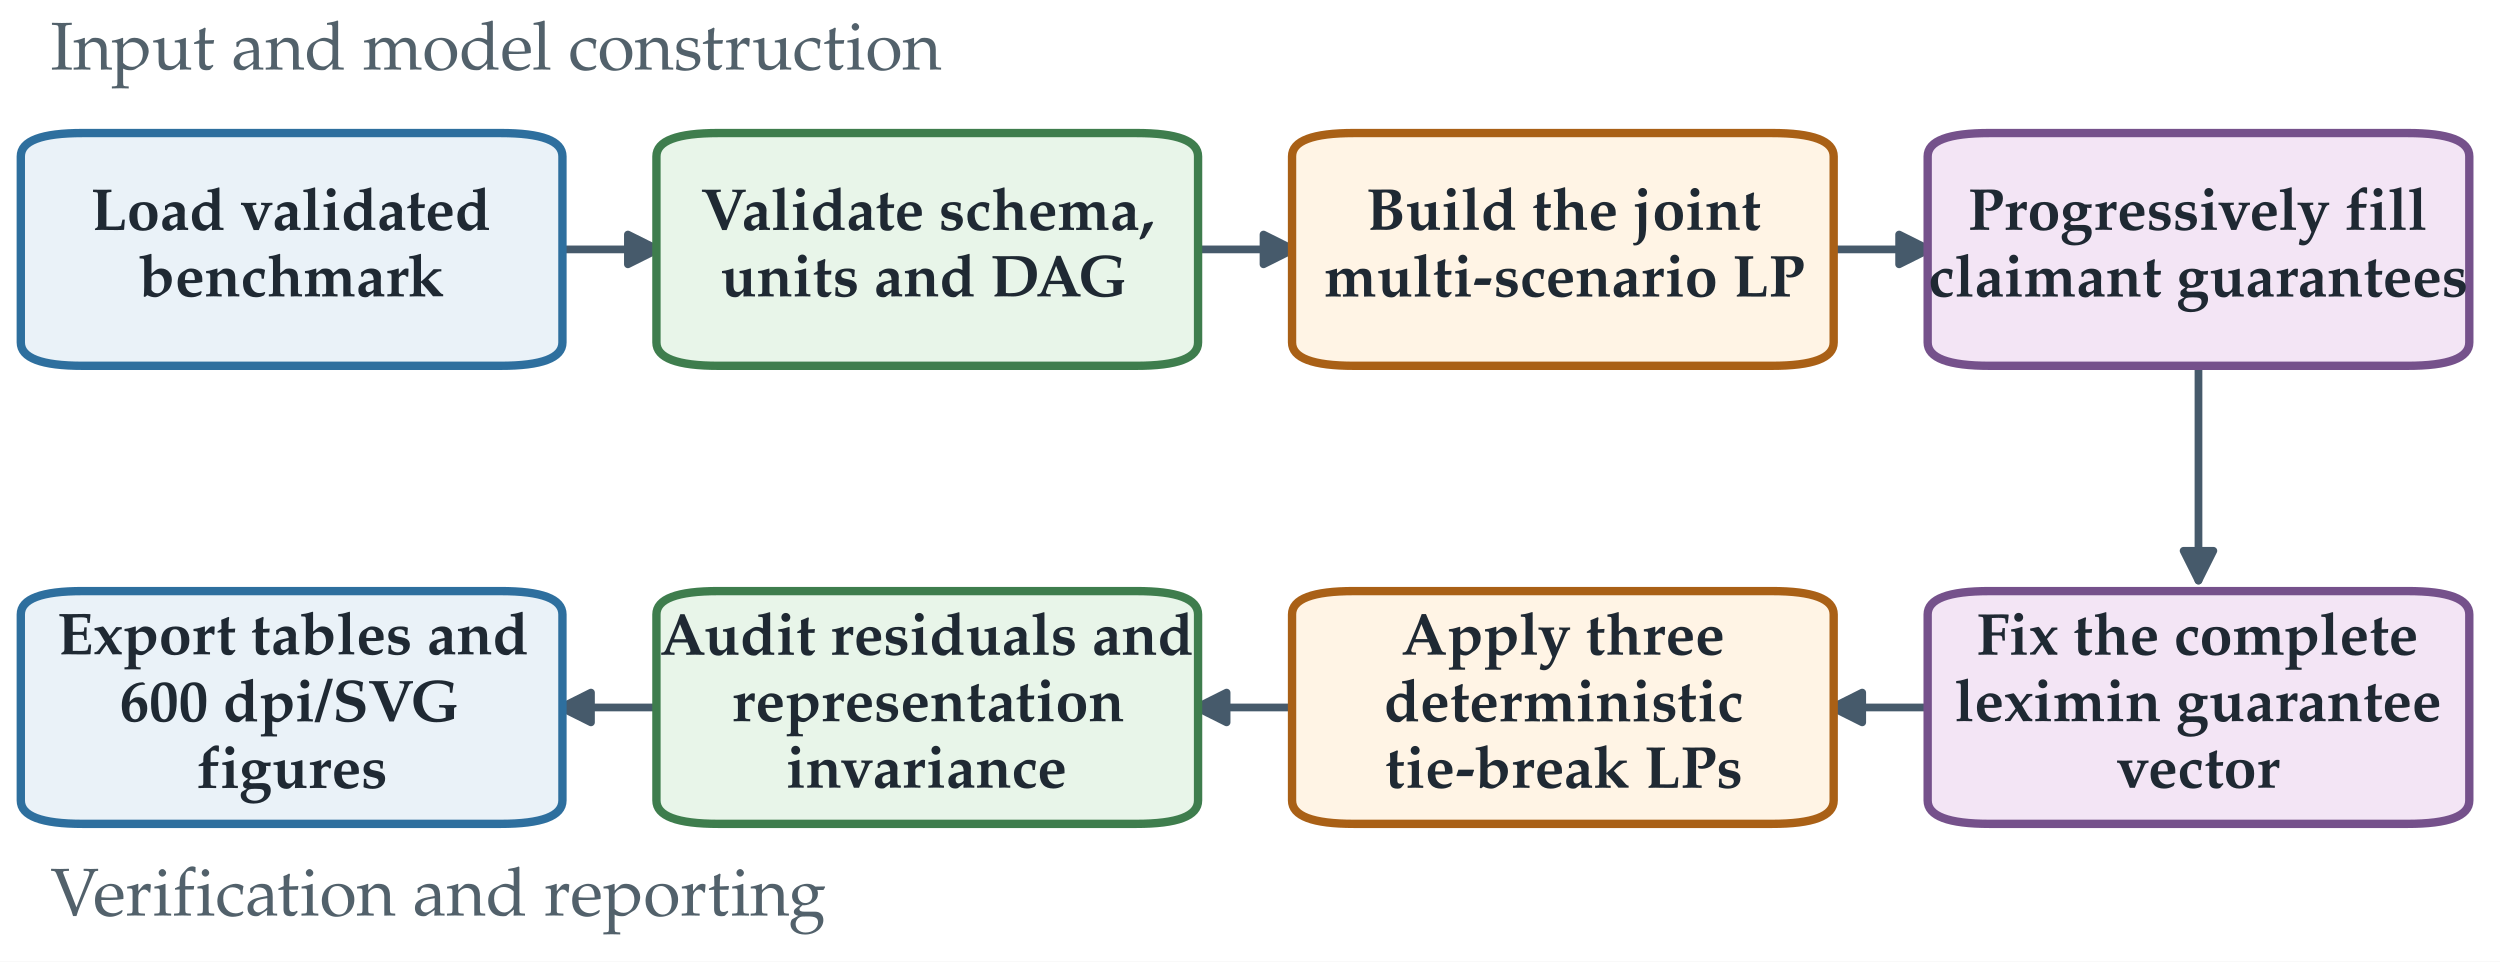
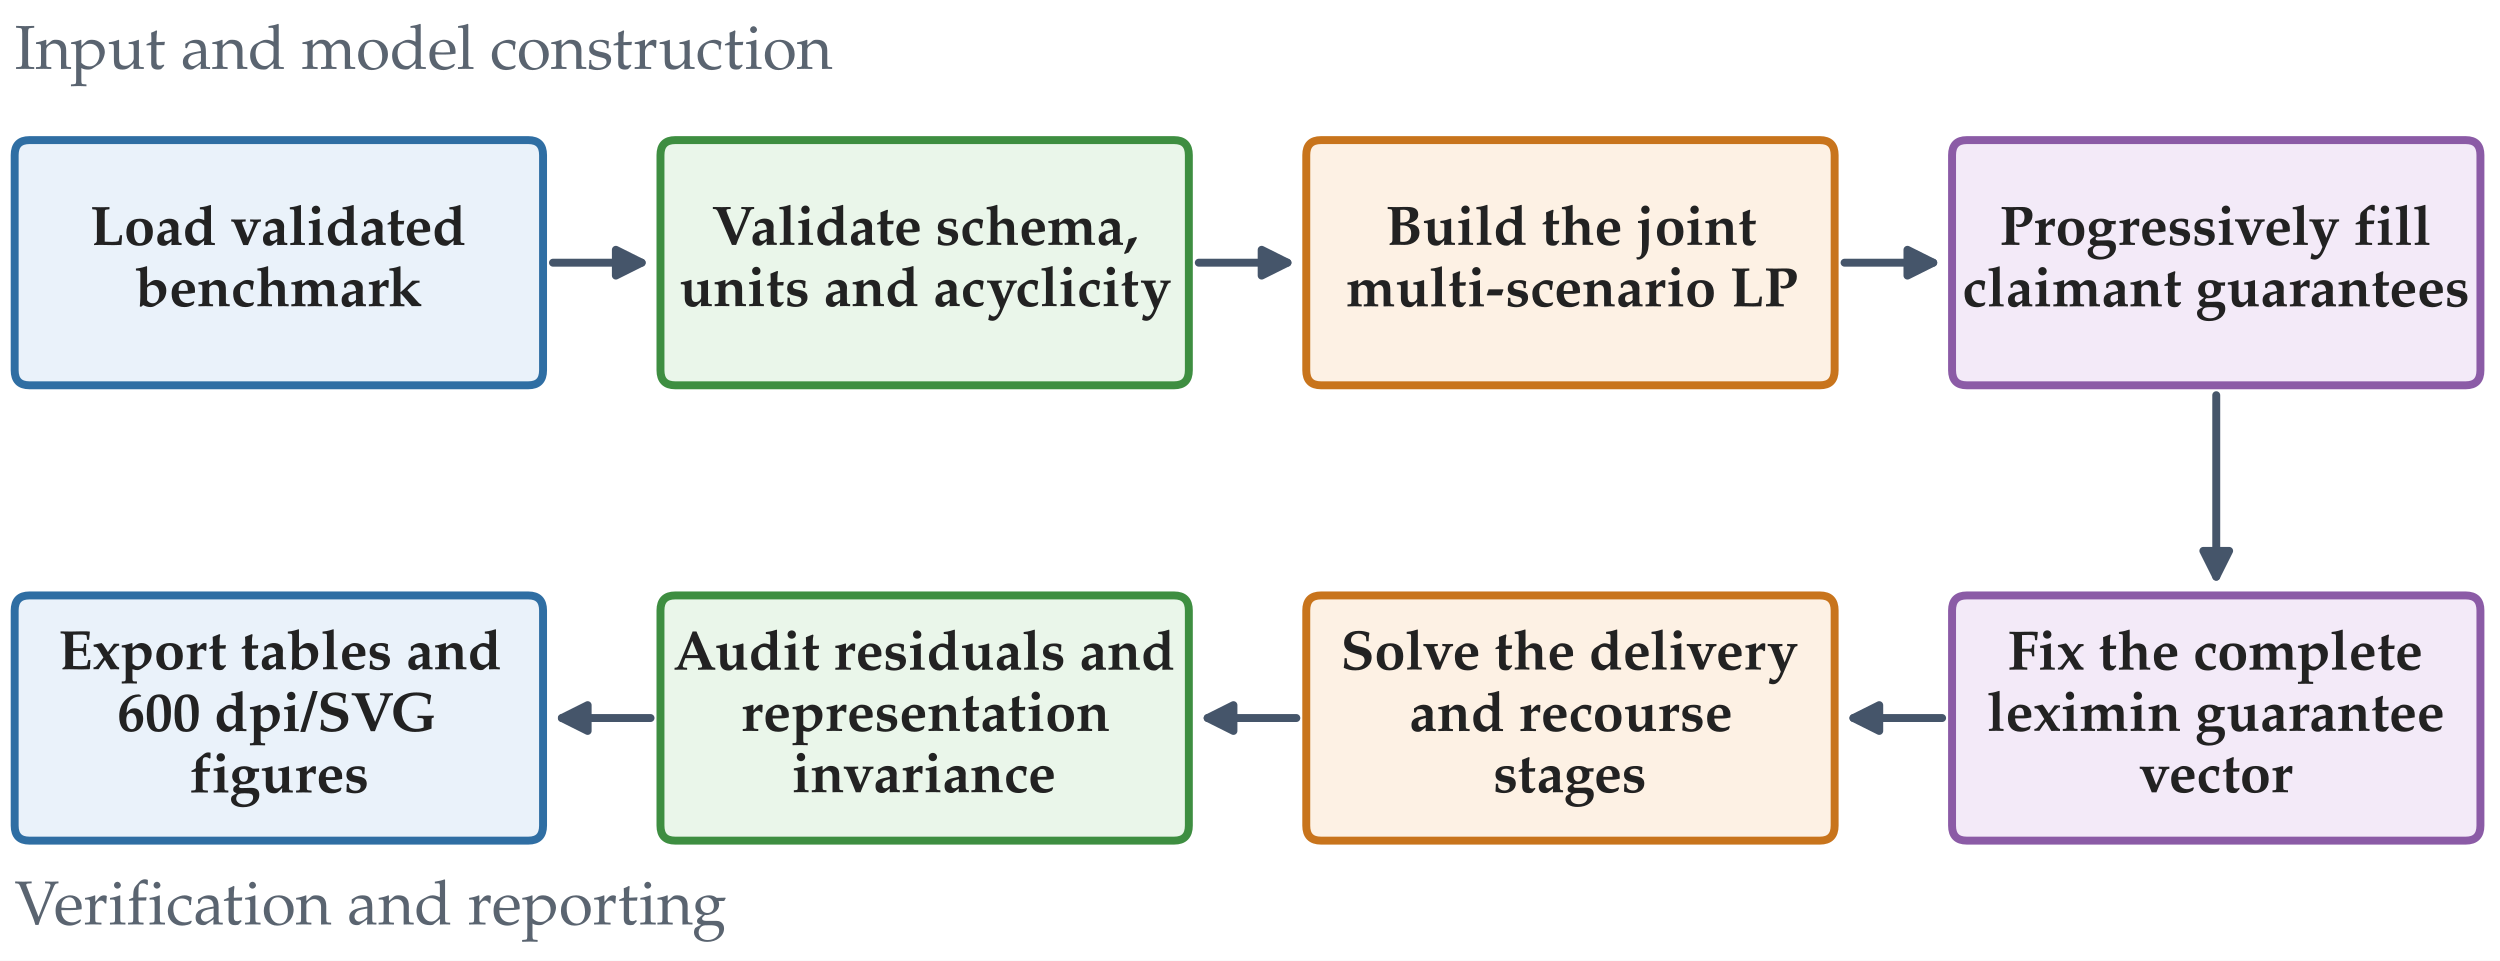
- <svg xmlns="http://www.w3.org/2000/svg" width="403.29pt" height="155.117pt" viewBox="0 0 403.29 155.117" version="1.1">
+ <svg xmlns="http://www.w3.org/2000/svg" width="504pt" height="193.68pt" viewBox="0 0 504 193.68" version="1.1">
  <defs>
    <style type="text/css">*{stroke-linejoin: round; stroke-linecap: butt}</style>
  </defs>
  <g id="figure_1">
    <g id="patch_1">
-       <path d="M 0 155.117  L 403.29 155.117  L 403.29 0  L 0 0  z " style="fill: #ffffff" />
+       <path d="M 0 193.68  L 504 193.68  L 504 0  L 0 0  z " style="fill: #ffffff" />
    </g>
    <g id="axes_1">
      <g id="patch_2">
-         <path d="M 89.135 40.236  Q 98.312 40.236 106.091 40.236  " clip-path="url(#pfe5034dc29)" style="fill: none; stroke: #465a6b; stroke-width: 1.25; stroke-linecap: round" />
-         <path d="M 101.291 37.836  L 106.091 40.236  L 101.291 42.636  z " clip-path="url(#pfe5034dc29)" style="fill: #465a6b; stroke: #465a6b; stroke-width: 1.25; stroke-linecap: round" />
+         <path d="M 5.918 77.674  L 106.521 77.674  Q 109.479 77.674 109.479 74.647  L 109.479 31.271  Q 109.479 28.245 106.521 28.245  L 5.918 28.245  Q 2.959 28.245 2.959 31.271  L 2.959 74.647  Q 2.959 77.674 5.918 77.674  z " clip-path="url(#p042040f657)" style="fill: #eaf2fa; stroke: #2f6ea3; stroke-width: 1.6; stroke-linejoin: miter" />
      </g>
      <g id="patch_3">
-         <path d="M 191.671 40.236  Q 200.847 40.236 208.626 40.236  " clip-path="url(#pfe5034dc29)" style="fill: none; stroke: #465a6b; stroke-width: 1.25; stroke-linecap: round" />
-         <path d="M 203.826 37.836  L 208.626 40.236  L 203.826 42.636  z " clip-path="url(#pfe5034dc29)" style="fill: #465a6b; stroke: #465a6b; stroke-width: 1.25; stroke-linecap: round" />
+         <path d="M 136.11 77.674  L 236.712 77.674  Q 239.671 77.674 239.671 74.647  L 239.671 31.271  Q 239.671 28.245 236.712 28.245  L 136.11 28.245  Q 133.151 28.245 133.151 31.271  L 133.151 74.647  Q 133.151 77.674 136.11 77.674  z " clip-path="url(#p042040f657)" style="fill: #eaf6ea; stroke: #3e8e41; stroke-width: 1.6; stroke-linejoin: miter" />
      </g>
      <g id="patch_4">
-         <path d="M 294.206 40.236  Q 303.382 40.236 311.161 40.236  " clip-path="url(#pfe5034dc29)" style="fill: none; stroke: #465a6b; stroke-width: 1.25; stroke-linecap: round" />
-         <path d="M 306.361 37.836  L 311.161 40.236  L 306.361 42.636  z " clip-path="url(#pfe5034dc29)" style="fill: #465a6b; stroke: #465a6b; stroke-width: 1.25; stroke-linecap: round" />
+         <path d="M 266.301 77.674  L 366.904 77.674  Q 369.863 77.674 369.863 74.647  L 369.863 31.271  Q 369.863 28.245 366.904 28.245  L 266.301 28.245  Q 263.342 28.245 263.342 31.271  L 263.342 74.647  Q 263.342 77.674 266.301 77.674  z " clip-path="url(#p042040f657)" style="fill: #fdf1e4; stroke: #c8741c; stroke-width: 1.6; stroke-linejoin: miter" />
      </g>
      <g id="patch_5">
-         <path d="M 354.65 59.312  Q 354.65 77.181 354.65 93.653  " clip-path="url(#pfe5034dc29)" style="fill: none; stroke: #465a6b; stroke-width: 1.25; stroke-linecap: round" />
-         <path d="M 357.05 88.853  L 354.65 93.653  L 352.25 88.853  z " clip-path="url(#pfe5034dc29)" style="fill: #465a6b; stroke: #465a6b; stroke-width: 1.25; stroke-linecap: round" />
+         <path d="M 396.493 77.674  L 497.096 77.674  Q 500.055 77.674 500.055 74.647  L 500.055 31.271  Q 500.055 28.245 497.096 28.245  L 396.493 28.245  Q 393.534 28.245 393.534 31.271  L 393.534 74.647  Q 393.534 77.674 396.493 77.674  z " clip-path="url(#p042040f657)" style="fill: #f3eaf8; stroke: #8b5ba6; stroke-width: 1.6; stroke-linejoin: miter" />
      </g>
      <g id="patch_6">
-         <path d="M 312.559 114.127  Q 303.382 114.127 295.604 114.127  " clip-path="url(#pfe5034dc29)" style="fill: none; stroke: #465a6b; stroke-width: 1.25; stroke-linecap: round" />
-         <path d="M 300.404 116.527  L 295.604 114.127  L 300.404 111.727  z " clip-path="url(#pfe5034dc29)" style="fill: #465a6b; stroke: #465a6b; stroke-width: 1.25; stroke-linecap: round" />
+         <path d="M 5.918 169.47  L 106.521 169.47  Q 109.479 169.47 109.479 166.444  L 109.479 123.067  Q 109.479 120.041 106.521 120.041  L 5.918 120.041  Q 2.959 120.041 2.959 123.067  L 2.959 166.444  Q 2.959 169.47 5.918 169.47  z " clip-path="url(#p042040f657)" style="fill: #eaf2fa; stroke: #2f6ea3; stroke-width: 1.6; stroke-linejoin: miter" />
      </g>
      <g id="patch_7">
-         <path d="M 210.023 114.127  Q 200.847 114.127 193.068 114.127  " clip-path="url(#pfe5034dc29)" style="fill: none; stroke: #465a6b; stroke-width: 1.25; stroke-linecap: round" />
-         <path d="M 197.868 116.527  L 193.068 114.127  L 197.868 111.727  z " clip-path="url(#pfe5034dc29)" style="fill: #465a6b; stroke: #465a6b; stroke-width: 1.25; stroke-linecap: round" />
+         <path d="M 136.11 169.47  L 236.712 169.47  Q 239.671 169.47 239.671 166.444  L 239.671 123.067  Q 239.671 120.041 236.712 120.041  L 136.11 120.041  Q 133.151 120.041 133.151 123.067  L 133.151 166.444  Q 133.151 169.47 136.11 169.47  z " clip-path="url(#p042040f657)" style="fill: #eaf6ea; stroke: #3e8e41; stroke-width: 1.6; stroke-linejoin: miter" />
      </g>
      <g id="patch_8">
-         <path d="M 107.488 114.127  Q 98.312 114.127 90.533 114.127  " clip-path="url(#pfe5034dc29)" style="fill: none; stroke: #465a6b; stroke-width: 1.25; stroke-linecap: round" />
-         <path d="M 95.333 116.527  L 90.533 114.127  L 95.333 111.727  z " clip-path="url(#pfe5034dc29)" style="fill: #465a6b; stroke: #465a6b; stroke-width: 1.25; stroke-linecap: round" />
+         <path d="M 266.301 169.47  L 366.904 169.47  Q 369.863 169.47 369.863 166.444  L 369.863 123.067  Q 369.863 120.041 366.904 120.041  L 266.301 120.041  Q 263.342 120.041 263.342 123.067  L 263.342 166.444  Q 263.342 169.47 266.301 169.47  z " clip-path="url(#p042040f657)" style="fill: #fdf1e4; stroke: #c8741c; stroke-width: 1.6; stroke-linejoin: miter" />
      </g>
      <g id="patch_9">
-         <path d="M 13.331 59.01  L 80.757 59.01  Q 90.731 59.01 90.731 55.24  L 90.731 25.232  Q 90.731 21.462 80.757 21.462  L 13.331 21.462  Q 3.357 21.462 3.357 25.232  L 3.357 55.24  Q 3.357 59.01 13.331 59.01  z " clip-path="url(#pfe5034dc29)" style="fill: #eaf2f8; stroke: #2e6f9e; stroke-width: 1.35; stroke-linejoin: miter" />
+         <path d="M 396.493 169.47  L 497.096 169.47  Q 500.055 169.47 500.055 166.444  L 500.055 123.067  Q 500.055 120.041 497.096 120.041  L 396.493 120.041  Q 393.534 120.041 393.534 123.067  L 393.534 166.444  Q 393.534 169.47 396.493 169.47  z " clip-path="url(#p042040f657)" style="fill: #f3eaf8; stroke: #8b5ba6; stroke-width: 1.6; stroke-linejoin: miter" />
      </g>
      <g id="patch_10">
-         <path d="M 115.866 59.01  L 183.292 59.01  Q 193.267 59.01 193.267 55.24  L 193.267 25.232  Q 193.267 21.462 183.292 21.462  L 115.866 21.462  Q 105.892 21.462 105.892 25.232  L 105.892 55.24  Q 105.892 59.01 115.866 59.01  z " clip-path="url(#pfe5034dc29)" style="fill: #e8f5e9; stroke: #3e7d4d; stroke-width: 1.35; stroke-linejoin: miter" />
+         <path d="M 111.482 52.959  Q 121.315 52.959 129.359 52.959  " clip-path="url(#p042040f657)" style="fill: none; stroke: #45556a; stroke-width: 1.6; stroke-linecap: round" />
+         <path d="M 124.159 50.359  L 129.359 52.959  L 124.159 55.559  z " clip-path="url(#p042040f657)" style="fill: #45556a; stroke: #45556a; stroke-width: 1.6; stroke-linecap: round" />
      </g>
      <g id="patch_11">
-         <path d="M 218.402 59.01  L 285.828 59.01  Q 295.802 59.01 295.802 55.24  L 295.802 25.232  Q 295.802 21.462 285.828 21.462  L 218.402 21.462  Q 208.427 21.462 208.427 25.232  L 208.427 55.24  Q 208.427 59.01 218.402 59.01  z " clip-path="url(#pfe5034dc29)" style="fill: #fff4e5; stroke: #a96016; stroke-width: 1.35; stroke-linejoin: miter" />
+         <path d="M 131.148 144.756  Q 121.315 144.756 113.271 144.756  " clip-path="url(#p042040f657)" style="fill: none; stroke: #45556a; stroke-width: 1.6; stroke-linecap: round" />
+         <path d="M 118.471 147.356  L 113.271 144.756  L 118.471 142.156  z " clip-path="url(#p042040f657)" style="fill: #45556a; stroke: #45556a; stroke-width: 1.6; stroke-linecap: round" />
      </g>
      <g id="patch_12">
-         <path d="M 320.937 59.01  L 388.363 59.01  Q 398.337 59.01 398.337 55.24  L 398.337 25.232  Q 398.337 21.462 388.363 21.462  L 320.937 21.462  Q 310.963 21.462 310.963 25.232  L 310.963 55.24  Q 310.963 59.01 320.937 59.01  z " clip-path="url(#pfe5034dc29)" style="fill: #f3e5f5; stroke: #75518b; stroke-width: 1.35; stroke-linejoin: miter" />
+         <path d="M 241.674 52.959  Q 251.507 52.959 259.551 52.959  " clip-path="url(#p042040f657)" style="fill: none; stroke: #45556a; stroke-width: 1.6; stroke-linecap: round" />
+         <path d="M 254.351 50.359  L 259.551 52.959  L 254.351 55.559  z " clip-path="url(#p042040f657)" style="fill: #45556a; stroke: #45556a; stroke-width: 1.6; stroke-linecap: round" />
      </g>
      <g id="patch_13">
-         <path d="M 13.331 132.901  L 80.757 132.901  Q 90.731 132.901 90.731 129.131  L 90.731 99.122  Q 90.731 95.352 80.757 95.352  L 13.331 95.352  Q 3.357 95.352 3.357 99.122  L 3.357 129.131  Q 3.357 132.901 13.331 132.901  z " clip-path="url(#pfe5034dc29)" style="fill: #eaf2f8; stroke: #2e6f9e; stroke-width: 1.35; stroke-linejoin: miter" />
+         <path d="M 261.34 144.756  Q 251.507 144.756 243.462 144.756  " clip-path="url(#p042040f657)" style="fill: none; stroke: #45556a; stroke-width: 1.6; stroke-linecap: round" />
+         <path d="M 248.662 147.356  L 243.462 144.756  L 248.662 142.156  z " clip-path="url(#p042040f657)" style="fill: #45556a; stroke: #45556a; stroke-width: 1.6; stroke-linecap: round" />
      </g>
      <g id="patch_14">
-         <path d="M 115.866 132.901  L 183.292 132.901  Q 193.267 132.901 193.267 129.131  L 193.267 99.122  Q 193.267 95.352 183.292 95.352  L 115.866 95.352  Q 105.892 95.352 105.892 99.122  L 105.892 129.131  Q 105.892 132.901 115.866 132.901  z " clip-path="url(#pfe5034dc29)" style="fill: #e8f5e9; stroke: #3e7d4d; stroke-width: 1.35; stroke-linejoin: miter" />
+         <path d="M 371.865 52.959  Q 381.699 52.959 389.743 52.959  " clip-path="url(#p042040f657)" style="fill: none; stroke: #45556a; stroke-width: 1.6; stroke-linecap: round" />
+         <path d="M 384.543 50.359  L 389.743 52.959  L 384.543 55.559  z " clip-path="url(#p042040f657)" style="fill: #45556a; stroke: #45556a; stroke-width: 1.6; stroke-linecap: round" />
      </g>
      <g id="patch_15">
-         <path d="M 218.402 132.901  L 285.828 132.901  Q 295.802 132.901 295.802 129.131  L 295.802 99.122  Q 295.802 95.352 285.828 95.352  L 218.402 95.352  Q 208.427 95.352 208.427 99.122  L 208.427 129.131  Q 208.427 132.901 218.402 132.901  z " clip-path="url(#pfe5034dc29)" style="fill: #fff4e5; stroke: #a96016; stroke-width: 1.35; stroke-linejoin: miter" />
+         <path d="M 391.532 144.756  Q 381.699 144.756 373.654 144.756  " clip-path="url(#p042040f657)" style="fill: none; stroke: #45556a; stroke-width: 1.6; stroke-linecap: round" />
+         <path d="M 378.854 147.356  L 373.654 144.756  L 378.854 142.156  z " clip-path="url(#p042040f657)" style="fill: #45556a; stroke: #45556a; stroke-width: 1.6; stroke-linecap: round" />
      </g>
      <g id="patch_16">
-         <path d="M 320.937 132.901  L 388.363 132.901  Q 398.337 132.901 398.337 129.131  L 398.337 99.122  Q 398.337 95.352 388.363 95.352  L 320.937 95.352  Q 310.963 95.352 310.963 99.122  L 310.963 129.131  Q 310.963 132.901 320.937 132.901  z " clip-path="url(#pfe5034dc29)" style="fill: #f3e5f5; stroke: #75518b; stroke-width: 1.35; stroke-linejoin: miter" />
+         <path d="M 446.795 79.673  Q 446.795 98.859 446.795 116.257  " clip-path="url(#p042040f657)" style="fill: none; stroke: #45556a; stroke-width: 1.6; stroke-linecap: round" />
+         <path d="M 449.395 111.057  L 446.795 116.257  L 444.195 111.057  z " clip-path="url(#p042040f657)" style="fill: #45556a; stroke: #45556a; stroke-width: 1.6; stroke-linecap: round" />
      </g>
      <g id="text_1">
-         <text style="font-size: 10.897px; font-family: 'Palatino Linotype', 'Palatino', 'DejaVu Serif', serif; text-anchor: start; fill: #52616b" x="8.145" y="11.208" transform="rotate(-0 8.14455 11.20781)">Input and model construction</text>
+         <text style="font-weight: 700; font-size: 11.2px; font-family: 'Palatino Linotype', 'TeX Gyre Pagella', 'Book Antiqua', 'DejaVu Serif', serif; fill: #222222" transform="translate(18.1453 49.37327)">Load validated</text>
+         <text style="font-weight: 700; font-size: 11.2px; font-family: 'Palatino Linotype', 'TeX Gyre Pagella', 'Book Antiqua', 'DejaVu Serif', serif; fill: #222222" transform="translate(27.29255 61.71847)">benchmark</text>
      </g>
      <g id="text_2">
-         <text style="font-size: 10.897px; font-family: 'Palatino Linotype', 'Palatino', 'DejaVu Serif', serif; text-anchor: start; fill: #52616b" x="8.145" y="147.679" transform="rotate(-0 8.14455 147.6789)">Verification and reporting</text>
+         <text style="font-weight: 700; font-size: 11.2px; font-family: 'Palatino Linotype', 'TeX Gyre Pagella', 'Book Antiqua', 'DejaVu Serif', serif; fill: #222222" transform="translate(143.4922 49.34878)">Validate schema,</text>
+         <text style="font-weight: 700; font-size: 11.2px; font-family: 'Palatino Linotype', 'TeX Gyre Pagella', 'Book Antiqua', 'DejaVu Serif', serif; fill: #222222" transform="translate(136.97 61.69398)">units and acyclicity</text>
      </g>
      <g id="text_3">
-         <text style="font-weight: 700; font-size: 9.535px; font-family: 'Palatino Linotype', 'Palatino', 'DejaVu Serif', serif; fill: #1f2933" transform="translate(14.63195 37.07931)">Load validated</text>
-         <text style="font-weight: 700; font-size: 9.535px; font-family: 'Palatino Linotype', 'Palatino', 'DejaVu Serif', serif; fill: #1f2933" transform="translate(22.41898 47.79683)">benchmark</text>
+         <text style="font-weight: 700; font-size: 11.2px; font-family: 'Palatino Linotype', 'TeX Gyre Pagella', 'Book Antiqua', 'DejaVu Serif', serif; fill: #222222" transform="translate(279.3199 49.34615)">Build the joint</text>
+         <text style="font-weight: 700; font-size: 11.2px; font-family: 'Palatino Linotype', 'TeX Gyre Pagella', 'Book Antiqua', 'DejaVu Serif', serif; fill: #222222" transform="translate(271.3827 61.7456)">multi-scenario LP</text>
      </g>
      <g id="text_4">
-         <text style="font-weight: 700; font-size: 9.535px; font-family: 'Palatino Linotype', 'Palatino', 'DejaVu Serif', serif; fill: #1f2933" transform="translate(113.0428 37.07931)">Validate schema,</text>
-         <text style="font-weight: 700; font-size: 9.535px; font-family: 'Palatino Linotype', 'Palatino', 'DejaVu Serif', serif; fill: #1f2933" transform="translate(116.2332 47.79683)">units and DAG</text>
+         <text style="font-weight: 700; font-size: 11.2px; font-family: 'Palatino Linotype', 'TeX Gyre Pagella', 'Book Antiqua', 'DejaVu Serif', serif; fill: #222222" transform="translate(403.0918 49.3514)">Progressively fill</text>
+         <text style="font-weight: 700; font-size: 11.2px; font-family: 'Palatino Linotype', 'TeX Gyre Pagella', 'Book Antiqua', 'DejaVu Serif', serif; fill: #222222" transform="translate(395.6324 61.7456)">claimant guarantees</text>
      </g>
      <g id="text_5">
-         <text style="font-weight: 700; font-size: 9.535px; font-family: 'Palatino Linotype', 'Palatino', 'DejaVu Serif', serif; fill: #1f2933" transform="translate(220.3759 37.05622)">Build the joint</text>
-         <text style="font-weight: 700; font-size: 9.535px; font-family: 'Palatino Linotype', 'Palatino', 'DejaVu Serif', serif; fill: #1f2933" transform="translate(213.6191 47.81992)">multi-scenario LP</text>
+         <text style="font-weight: 700; font-size: 11.2px; font-family: 'Palatino Linotype', 'TeX Gyre Pagella', 'Book Antiqua', 'DejaVu Serif', serif; fill: #222222" transform="translate(11.77093 134.9121)">Export tables and</text>
+         <text style="font-weight: 700; font-size: 11.2px; font-family: 'Palatino Linotype', 'TeX Gyre Pagella', 'Book Antiqua', 'DejaVu Serif', serif; fill: #222222" transform="translate(23.6158 147.372)">600 dpi/SVG</text>
+         <text style="font-weight: 700; font-size: 11.2px; font-family: 'Palatino Linotype', 'TeX Gyre Pagella', 'Book Antiqua', 'DejaVu Serif', serif; fill: #222222" transform="translate(38.17755 159.7494)">figures</text>
      </g>
      <g id="text_6">
-         <text style="font-weight: 700; font-size: 9.535px; font-family: 'Palatino Linotype', 'Palatino', 'DejaVu Serif', serif; fill: #1f2933" transform="translate(317.446 37.06069)">Progressively fill</text>
-         <text style="font-weight: 700; font-size: 9.535px; font-family: 'Palatino Linotype', 'Palatino', 'DejaVu Serif', serif; fill: #1f2933" transform="translate(311.0958 47.81992)">claimant guarantees</text>
+         <text style="font-weight: 700; font-size: 11.2px; font-family: 'Palatino Linotype', 'TeX Gyre Pagella', 'Book Antiqua', 'DejaVu Serif', serif; fill: #222222" transform="translate(135.7231 134.9969)">Audit residuals and</text>
+         <text style="font-weight: 700; font-size: 11.2px; font-family: 'Palatino Linotype', 'TeX Gyre Pagella', 'Book Antiqua', 'DejaVu Serif', serif; fill: #222222" transform="translate(149.3967 147.3421)">representation</text>
+         <text style="font-weight: 700; font-size: 11.2px; font-family: 'Palatino Linotype', 'TeX Gyre Pagella', 'Book Antiqua', 'DejaVu Serif', serif; fill: #222222" transform="translate(159.664 159.6873)">invariance</text>
      </g>
      <g id="text_7">
-         <text style="font-weight: 700; font-size: 9.535px; font-family: 'Palatino Linotype', 'Palatino', 'DejaVu Serif', serif; fill: #1f2933" transform="translate(9.205469 105.5371)">Export tables and</text>
-         <text style="font-weight: 700; font-size: 9.535px; font-family: 'Palatino Linotype', 'Palatino', 'DejaVu Serif', serif; fill: #1f2933" transform="translate(19.28897 116.3549)">600 dpi/SVG</text>
-         <text style="font-weight: 700; font-size: 9.535px; font-family: 'Palatino Linotype', 'Palatino', 'DejaVu Serif', serif; fill: #1f2933" transform="translate(31.68535 127.1005)">figures</text>
+         <text style="font-weight: 700; font-size: 11.2px; font-family: 'Palatino Linotype', 'TeX Gyre Pagella', 'Book Antiqua', 'DejaVu Serif', serif; fill: #222222" transform="translate(270.2522 134.9611)">Solve the delivery</text>
+         <text style="font-weight: 700; font-size: 11.2px; font-family: 'Palatino Linotype', 'TeX Gyre Pagella', 'Book Antiqua', 'DejaVu Serif', serif; fill: #222222" transform="translate(284.0965 147.3553)">and recourse</text>
+         <text style="font-weight: 700; font-size: 11.2px; font-family: 'Palatino Linotype', 'TeX Gyre Pagella', 'Book Antiqua', 'DejaVu Serif', serif; fill: #222222" transform="translate(301.0549 159.7004)">stages</text>
      </g>
      <g id="text_8">
-         <text style="font-weight: 700; font-size: 9.535px; font-family: 'Palatino Linotype', 'Palatino', 'DejaVu Serif', serif; fill: #1f2933" transform="translate(106.429 105.611)">Audit residuals and</text>
-         <text style="font-weight: 700; font-size: 9.535px; font-family: 'Palatino Linotype', 'Palatino', 'DejaVu Serif', serif; fill: #1f2933" transform="translate(118.0693 116.3285)">representation</text>
-         <text style="font-weight: 700; font-size: 9.535px; font-family: 'Palatino Linotype', 'Palatino', 'DejaVu Serif', serif; fill: #1f2933" transform="translate(126.8098 127.046)">invariance</text>
+         <text style="font-weight: 700; font-size: 11.2px; font-family: 'Palatino Linotype', 'TeX Gyre Pagella', 'Book Antiqua', 'DejaVu Serif', serif; fill: #222222" transform="translate(404.7928 134.9855)">Fix the complete</text>
+         <text style="font-weight: 700; font-size: 11.2px; font-family: 'Palatino Linotype', 'TeX Gyre Pagella', 'Book Antiqua', 'DejaVu Serif', serif; fill: #222222" transform="translate(400.6041 147.3307)">leximin guarantee</text>
+         <text style="font-weight: 700; font-size: 11.2px; font-family: 'Palatino Linotype', 'TeX Gyre Pagella', 'Book Antiqua', 'DejaVu Serif', serif; fill: #222222" transform="translate(431.2388 159.6987)">vector</text>
      </g>
      <g id="text_9">
-         <text style="font-weight: 700; font-size: 9.535px; font-family: 'Palatino Linotype', 'Palatino', 'DejaVu Serif', serif; fill: #1f2933" transform="translate(226.0311 105.5901)">Apply three</text>
-         <text style="font-weight: 700; font-size: 9.535px; font-family: 'Palatino Linotype', 'Palatino', 'DejaVu Serif', serif; fill: #1f2933" transform="translate(223.2601 116.3494)">deterministic</text>
-         <text style="font-weight: 700; font-size: 9.535px; font-family: 'Palatino Linotype', 'Palatino', 'DejaVu Serif', serif; fill: #1f2933" transform="translate(223.4165 127.0669)">tie-break LPs</text>
+         <text style="font-size: 12.5px; font-family: 'Palatino Linotype', 'TeX Gyre Pagella', 'Book Antiqua', 'DejaVu Serif', serif; text-anchor: start; fill: #5a6470" x="2.959" y="13.877" transform="rotate(-0 2.958904 13.87652)">Input and model construction</text>
      </g>
      <g id="text_10">
-         <text style="font-weight: 700; font-size: 9.535px; font-family: 'Palatino Linotype', 'Palatino', 'DejaVu Serif', serif; fill: #1f2933" transform="translate(318.894 105.6013)">Fix the complete</text>
-         <text style="font-weight: 700; font-size: 9.535px; font-family: 'Palatino Linotype', 'Palatino', 'DejaVu Serif', serif; fill: #1f2933" transform="translate(315.3283 116.3188)">leximin guarantee</text>
-         <text style="font-weight: 700; font-size: 9.535px; font-family: 'Palatino Linotype', 'Palatino', 'DejaVu Serif', serif; fill: #1f2933" transform="translate(341.4074 127.0557)">vector</text>
+         <text style="font-size: 12.5px; font-family: 'Palatino Linotype', 'TeX Gyre Pagella', 'Book Antiqua', 'DejaVu Serif', serif; text-anchor: start; fill: #5a6470" x="2.959" y="186.357" transform="rotate(-0 2.958904 186.3571)">Verification and reporting</text>
      </g>
    </g>
  </g>
  <defs>
-     <clipPath id="pfe5034dc29">
-       <rect x="2.16" y="2.16" width="398.97" height="150.797" />
+     <clipPath id="p042040f657">
+       <rect x="0" y="0" width="504" height="193.68" />
    </clipPath>
  </defs>
</svg>
